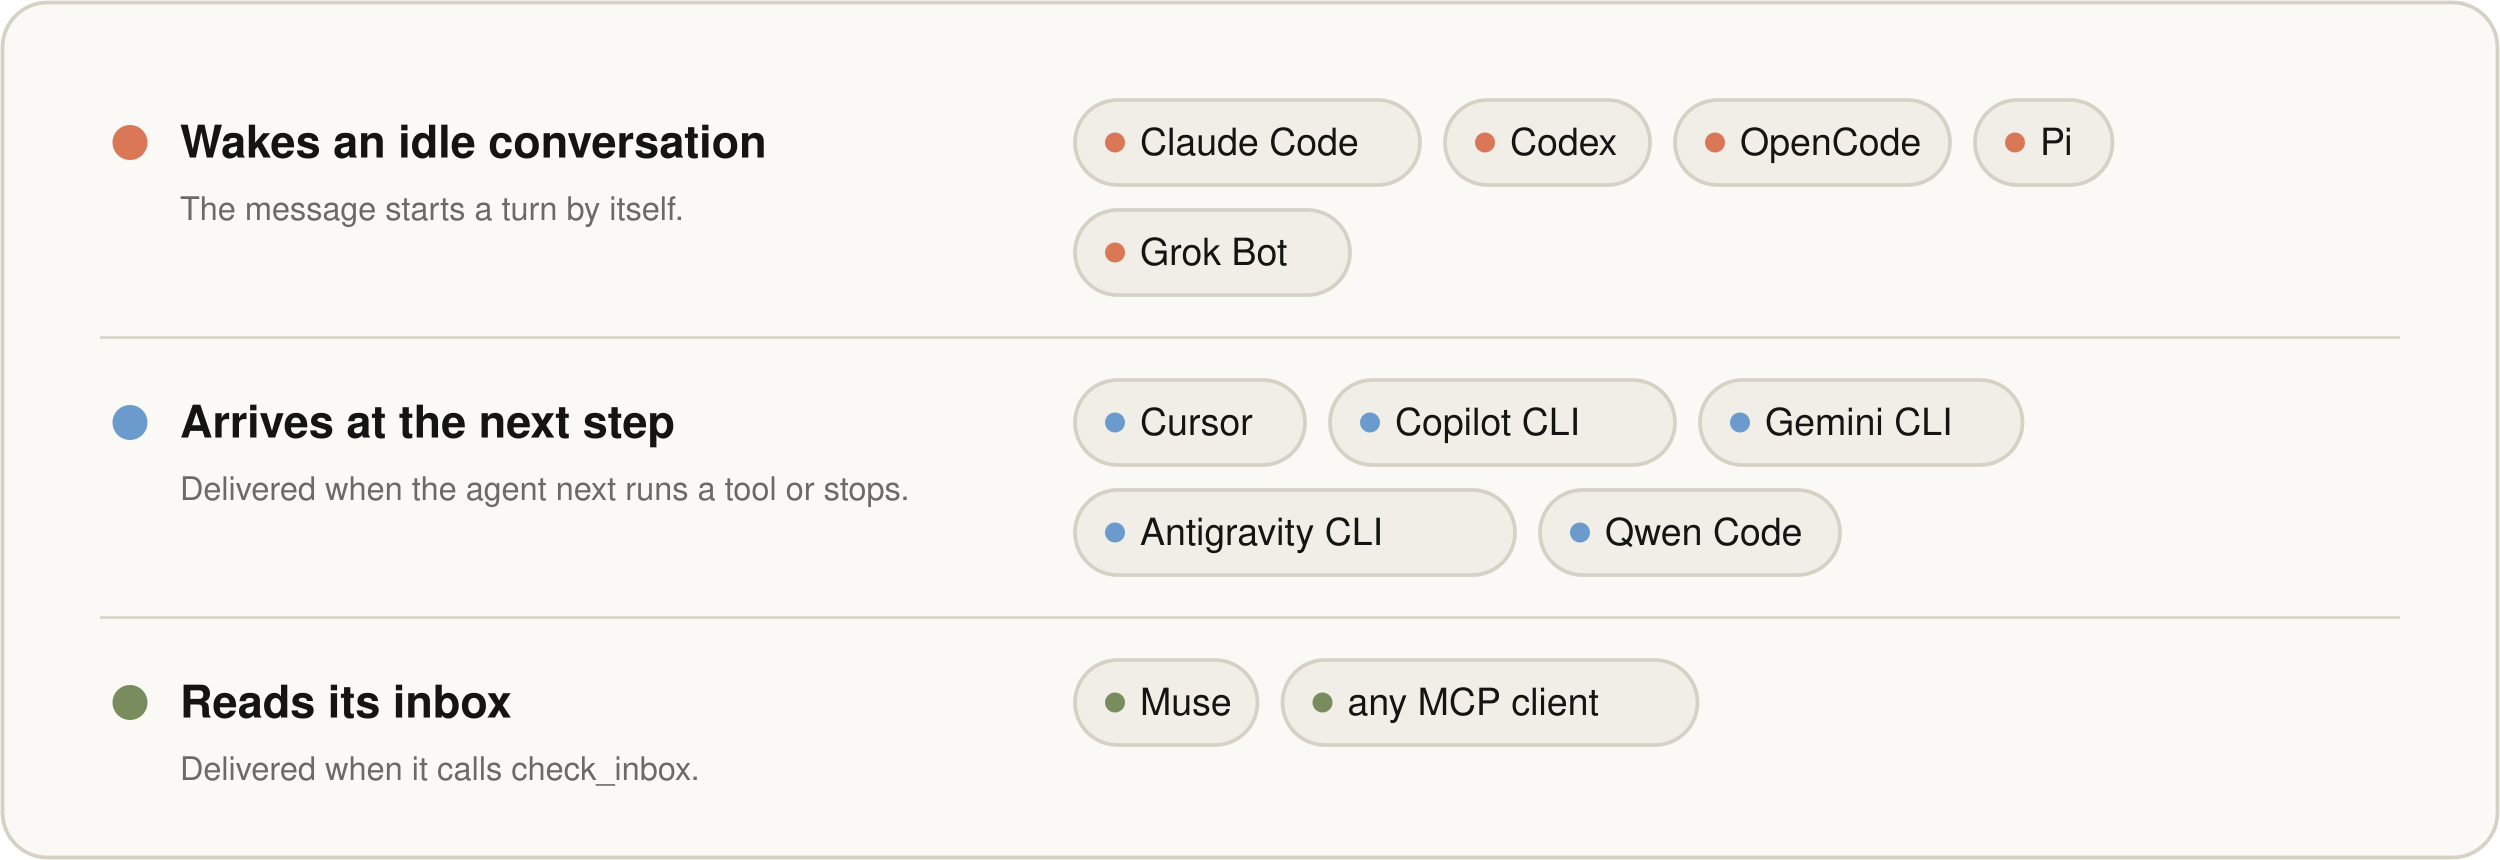
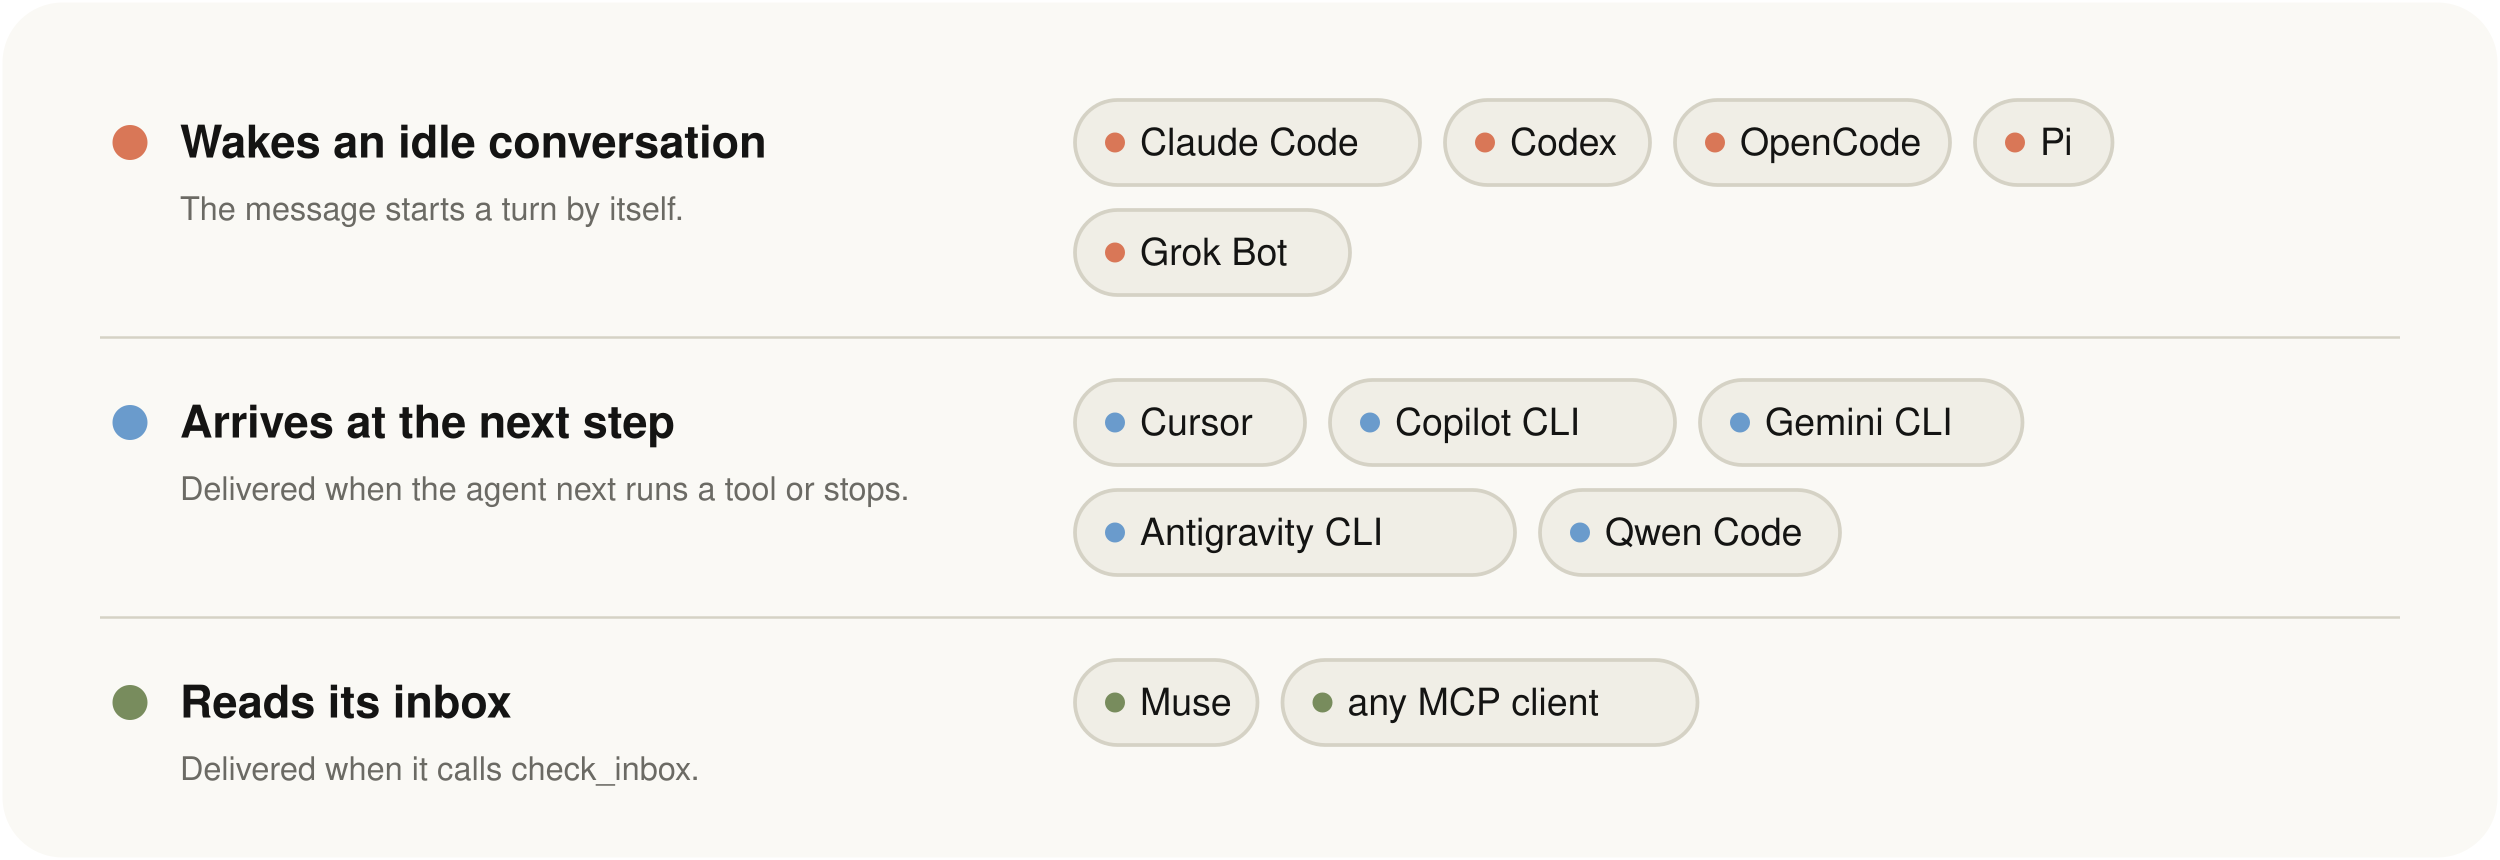
<svg xmlns="http://www.w3.org/2000/svg" viewBox="0 0 1000 344" width="1000" height="344" role="img" aria-label="Agents nenwa connects, grouped by how a message reaches them">
  <defs>
    <marker id="ad97757" viewBox="0 0 10 10" refX="9" refY="5" markerWidth="7" markerHeight="7" orient="auto-start-reverse">
      <path d="M0 0L10 5L0 10z" fill="#d97757" />
    </marker>
    <marker id="a6a9bcc" viewBox="0 0 10 10" refX="9" refY="5" markerWidth="7" markerHeight="7" orient="auto-start-reverse">
      <path d="M0 0L10 5L0 10z" fill="#6a9bcc" />
    </marker>
    <marker id="a788c5d" viewBox="0 0 10 10" refX="9" refY="5" markerWidth="7" markerHeight="7" orient="auto-start-reverse">
      <path d="M0 0L10 5L0 10z" fill="#788c5d" />
    </marker>
    <marker id="a6b6a64" viewBox="0 0 10 10" refX="9" refY="5" markerWidth="7" markerHeight="7" orient="auto-start-reverse">
      <path d="M0 0L10 5L0 10z" fill="#6b6a64" />
    </marker>
  </defs>
-   <rect x="1" y="1" width="998" height="342" rx="18" fill="#faf9f5" stroke="#d5d2c5" stroke-width="1.5" />
+   <rect x="1" y="1" width="998" height="342" rx="24" fill="#faf9f5" stroke="none" stroke-width="1.5" />
  <circle cx="52" cy="57" r="7" fill="#d97757" />
  <text x="72" y="63" font-family="-apple-system, 'Segoe UI', Helvetica, Arial, sans-serif" font-size="18" font-weight="600" fill="#141413" text-anchor="start">Wakes an idle conversation</text>
  <text x="72" y="88" font-family="-apple-system, 'Segoe UI', Helvetica, Arial, sans-serif" font-size="13" font-weight="400" fill="#6b6a64" text-anchor="start">The message starts a turn by itself.</text>
  <rect x="430" y="40" width="138" height="34" rx="17" fill="#f0eee6" stroke="#d5d2c5" stroke-width="1.5" />
  <circle cx="446" cy="57" r="4" fill="#d97757" />
  <text x="456" y="62" font-family="-apple-system, 'Segoe UI', Helvetica, Arial, sans-serif" font-size="15" font-weight="500" fill="#141413" text-anchor="start">Claude Code</text>
  <rect x="578" y="40" width="82" height="34" rx="17" fill="#f0eee6" stroke="#d5d2c5" stroke-width="1.5" />
  <circle cx="594" cy="57" r="4" fill="#d97757" />
  <text x="604" y="62" font-family="-apple-system, 'Segoe UI', Helvetica, Arial, sans-serif" font-size="15" font-weight="500" fill="#141413" text-anchor="start">Codex</text>
  <rect x="670" y="40" width="110" height="34" rx="17" fill="#f0eee6" stroke="#d5d2c5" stroke-width="1.5" />
  <circle cx="686" cy="57" r="4" fill="#d97757" />
  <text x="696" y="62" font-family="-apple-system, 'Segoe UI', Helvetica, Arial, sans-serif" font-size="15" font-weight="500" fill="#141413" text-anchor="start">OpenCode</text>
  <rect x="790" y="40" width="55" height="34" rx="17" fill="#f0eee6" stroke="#d5d2c5" stroke-width="1.5" />
  <circle cx="806" cy="57" r="4" fill="#d97757" />
  <text x="816" y="62" font-family="-apple-system, 'Segoe UI', Helvetica, Arial, sans-serif" font-size="15" font-weight="500" fill="#141413" text-anchor="start">Pi</text>
  <rect x="430" y="84" width="110" height="34" rx="17" fill="#f0eee6" stroke="#d5d2c5" stroke-width="1.5" />
  <circle cx="446" cy="101" r="4" fill="#d97757" />
  <text x="456" y="106" font-family="-apple-system, 'Segoe UI', Helvetica, Arial, sans-serif" font-size="15" font-weight="500" fill="#141413" text-anchor="start">Grok Bot</text>
  <line x1="40" y1="135" x2="960" y2="135" stroke="#d5d2c5" stroke-width="1" />
  <circle cx="52" cy="169" r="7" fill="#6a9bcc" />
  <text x="72" y="175" font-family="-apple-system, 'Segoe UI', Helvetica, Arial, sans-serif" font-size="18" font-weight="600" fill="#141413" text-anchor="start">Arrives at the next step</text>
  <text x="72" y="200" font-family="-apple-system, 'Segoe UI', Helvetica, Arial, sans-serif" font-size="13" font-weight="400" fill="#6b6a64" text-anchor="start">Delivered when the agent next runs a tool or stops.</text>
  <rect x="430" y="152" width="92" height="34" rx="17" fill="#f0eee6" stroke="#d5d2c5" stroke-width="1.5" />
  <circle cx="446" cy="169" r="4" fill="#6a9bcc" />
  <text x="456" y="174" font-family="-apple-system, 'Segoe UI', Helvetica, Arial, sans-serif" font-size="15" font-weight="500" fill="#141413" text-anchor="start">Cursor</text>
  <rect x="532" y="152" width="138" height="34" rx="17" fill="#f0eee6" stroke="#d5d2c5" stroke-width="1.5" />
  <circle cx="548" cy="169" r="4" fill="#6a9bcc" />
  <text x="558" y="174" font-family="-apple-system, 'Segoe UI', Helvetica, Arial, sans-serif" font-size="15" font-weight="500" fill="#141413" text-anchor="start">Copilot CLI</text>
  <rect x="680" y="152" width="129" height="34" rx="17" fill="#f0eee6" stroke="#d5d2c5" stroke-width="1.5" />
  <circle cx="696" cy="169" r="4" fill="#6a9bcc" />
  <text x="706" y="174" font-family="-apple-system, 'Segoe UI', Helvetica, Arial, sans-serif" font-size="15" font-weight="500" fill="#141413" text-anchor="start">Gemini CLI</text>
  <rect x="430" y="196" width="176" height="34" rx="17" fill="#f0eee6" stroke="#d5d2c5" stroke-width="1.5" />
  <circle cx="446" cy="213" r="4" fill="#6a9bcc" />
  <text x="456" y="218" font-family="-apple-system, 'Segoe UI', Helvetica, Arial, sans-serif" font-size="15" font-weight="500" fill="#141413" text-anchor="start">Antigravity CLI</text>
  <rect x="616" y="196" width="120" height="34" rx="17" fill="#f0eee6" stroke="#d5d2c5" stroke-width="1.5" />
  <circle cx="632" cy="213" r="4" fill="#6a9bcc" />
  <text x="642" y="218" font-family="-apple-system, 'Segoe UI', Helvetica, Arial, sans-serif" font-size="15" font-weight="500" fill="#141413" text-anchor="start">Qwen Code</text>
  <line x1="40" y1="247" x2="960" y2="247" stroke="#d5d2c5" stroke-width="1" />
  <circle cx="52" cy="281" r="7" fill="#788c5d" />
  <text x="72" y="287" font-family="-apple-system, 'Segoe UI', Helvetica, Arial, sans-serif" font-size="18" font-weight="600" fill="#141413" text-anchor="start">Reads its inbox</text>
  <text x="72" y="312" font-family="-apple-system, 'Segoe UI', Helvetica, Arial, sans-serif" font-size="13" font-weight="400" fill="#6b6a64" text-anchor="start">Delivered when it calls check_inbox.</text>
  <rect x="430" y="264" width="73" height="34" rx="17" fill="#f0eee6" stroke="#d5d2c5" stroke-width="1.5" />
  <circle cx="446" cy="281" r="4" fill="#788c5d" />
  <text x="456" y="286" font-family="-apple-system, 'Segoe UI', Helvetica, Arial, sans-serif" font-size="15" font-weight="500" fill="#141413" text-anchor="start">Muse</text>
  <rect x="513" y="264" width="166" height="34" rx="17" fill="#f0eee6" stroke="#d5d2c5" stroke-width="1.5" />
  <circle cx="529" cy="281" r="4" fill="#788c5d" />
  <text x="539" y="286" font-family="-apple-system, 'Segoe UI', Helvetica, Arial, sans-serif" font-size="15" font-weight="500" fill="#141413" text-anchor="start">any MCP client</text>
</svg>
